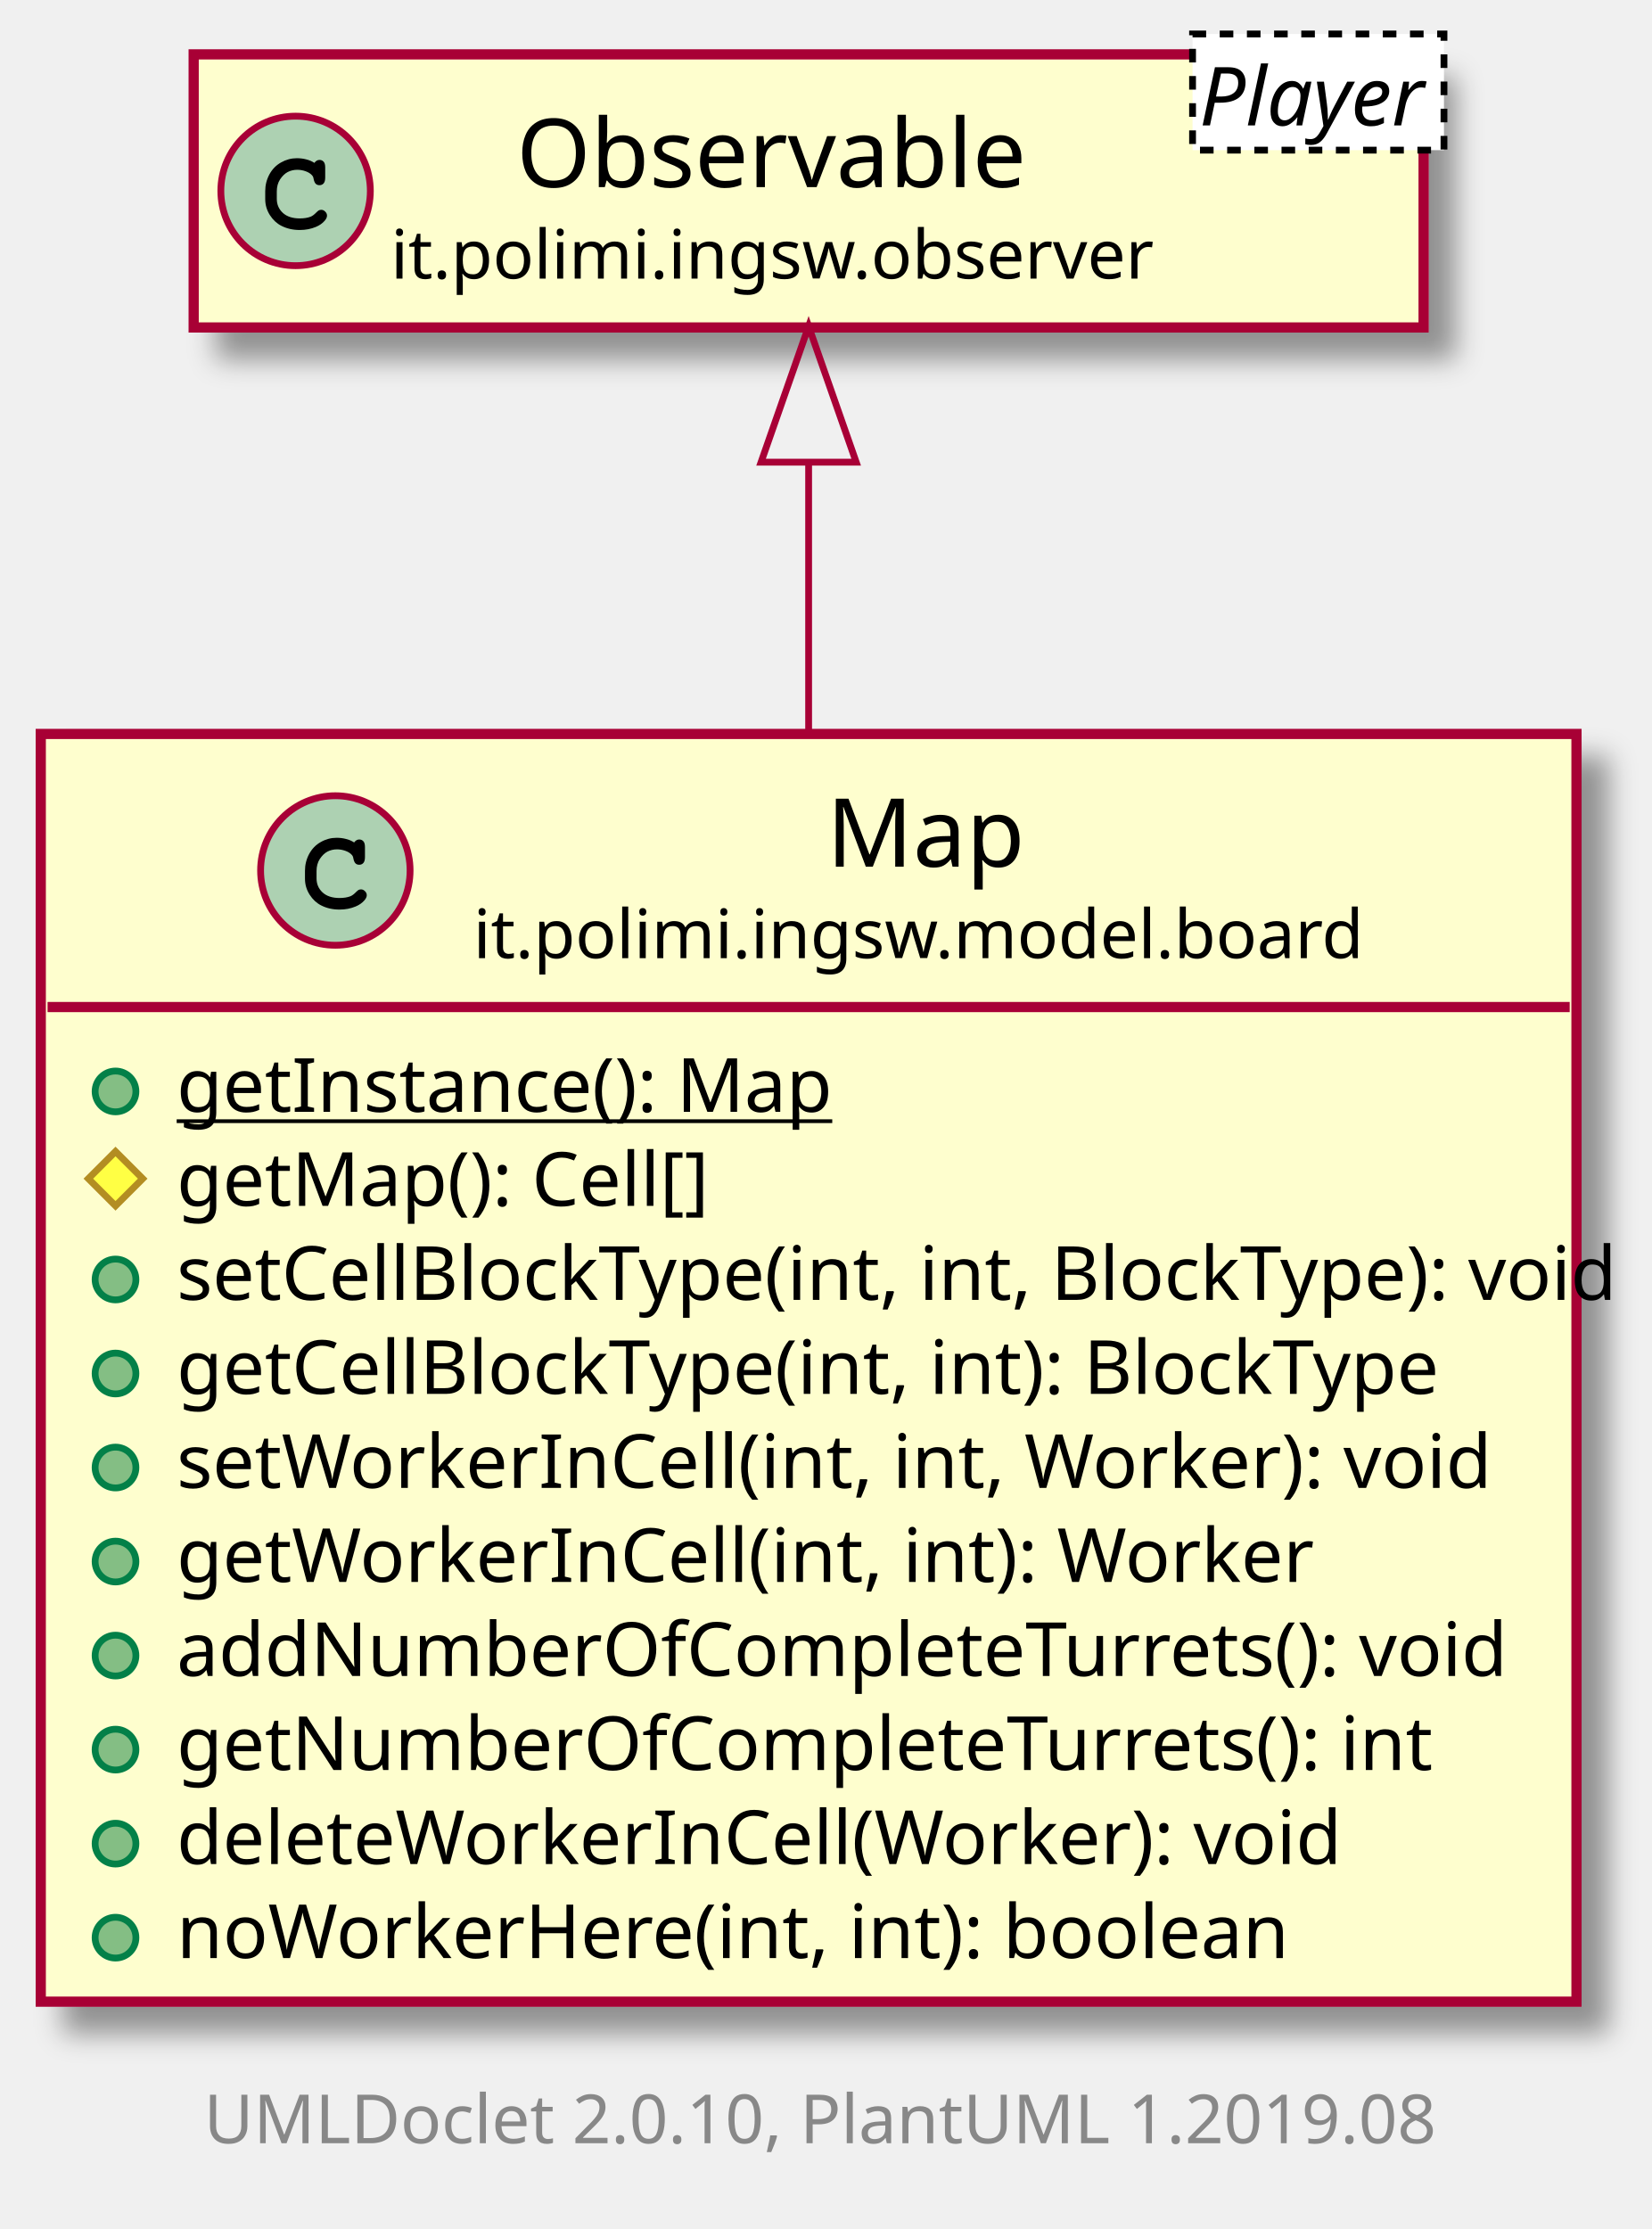
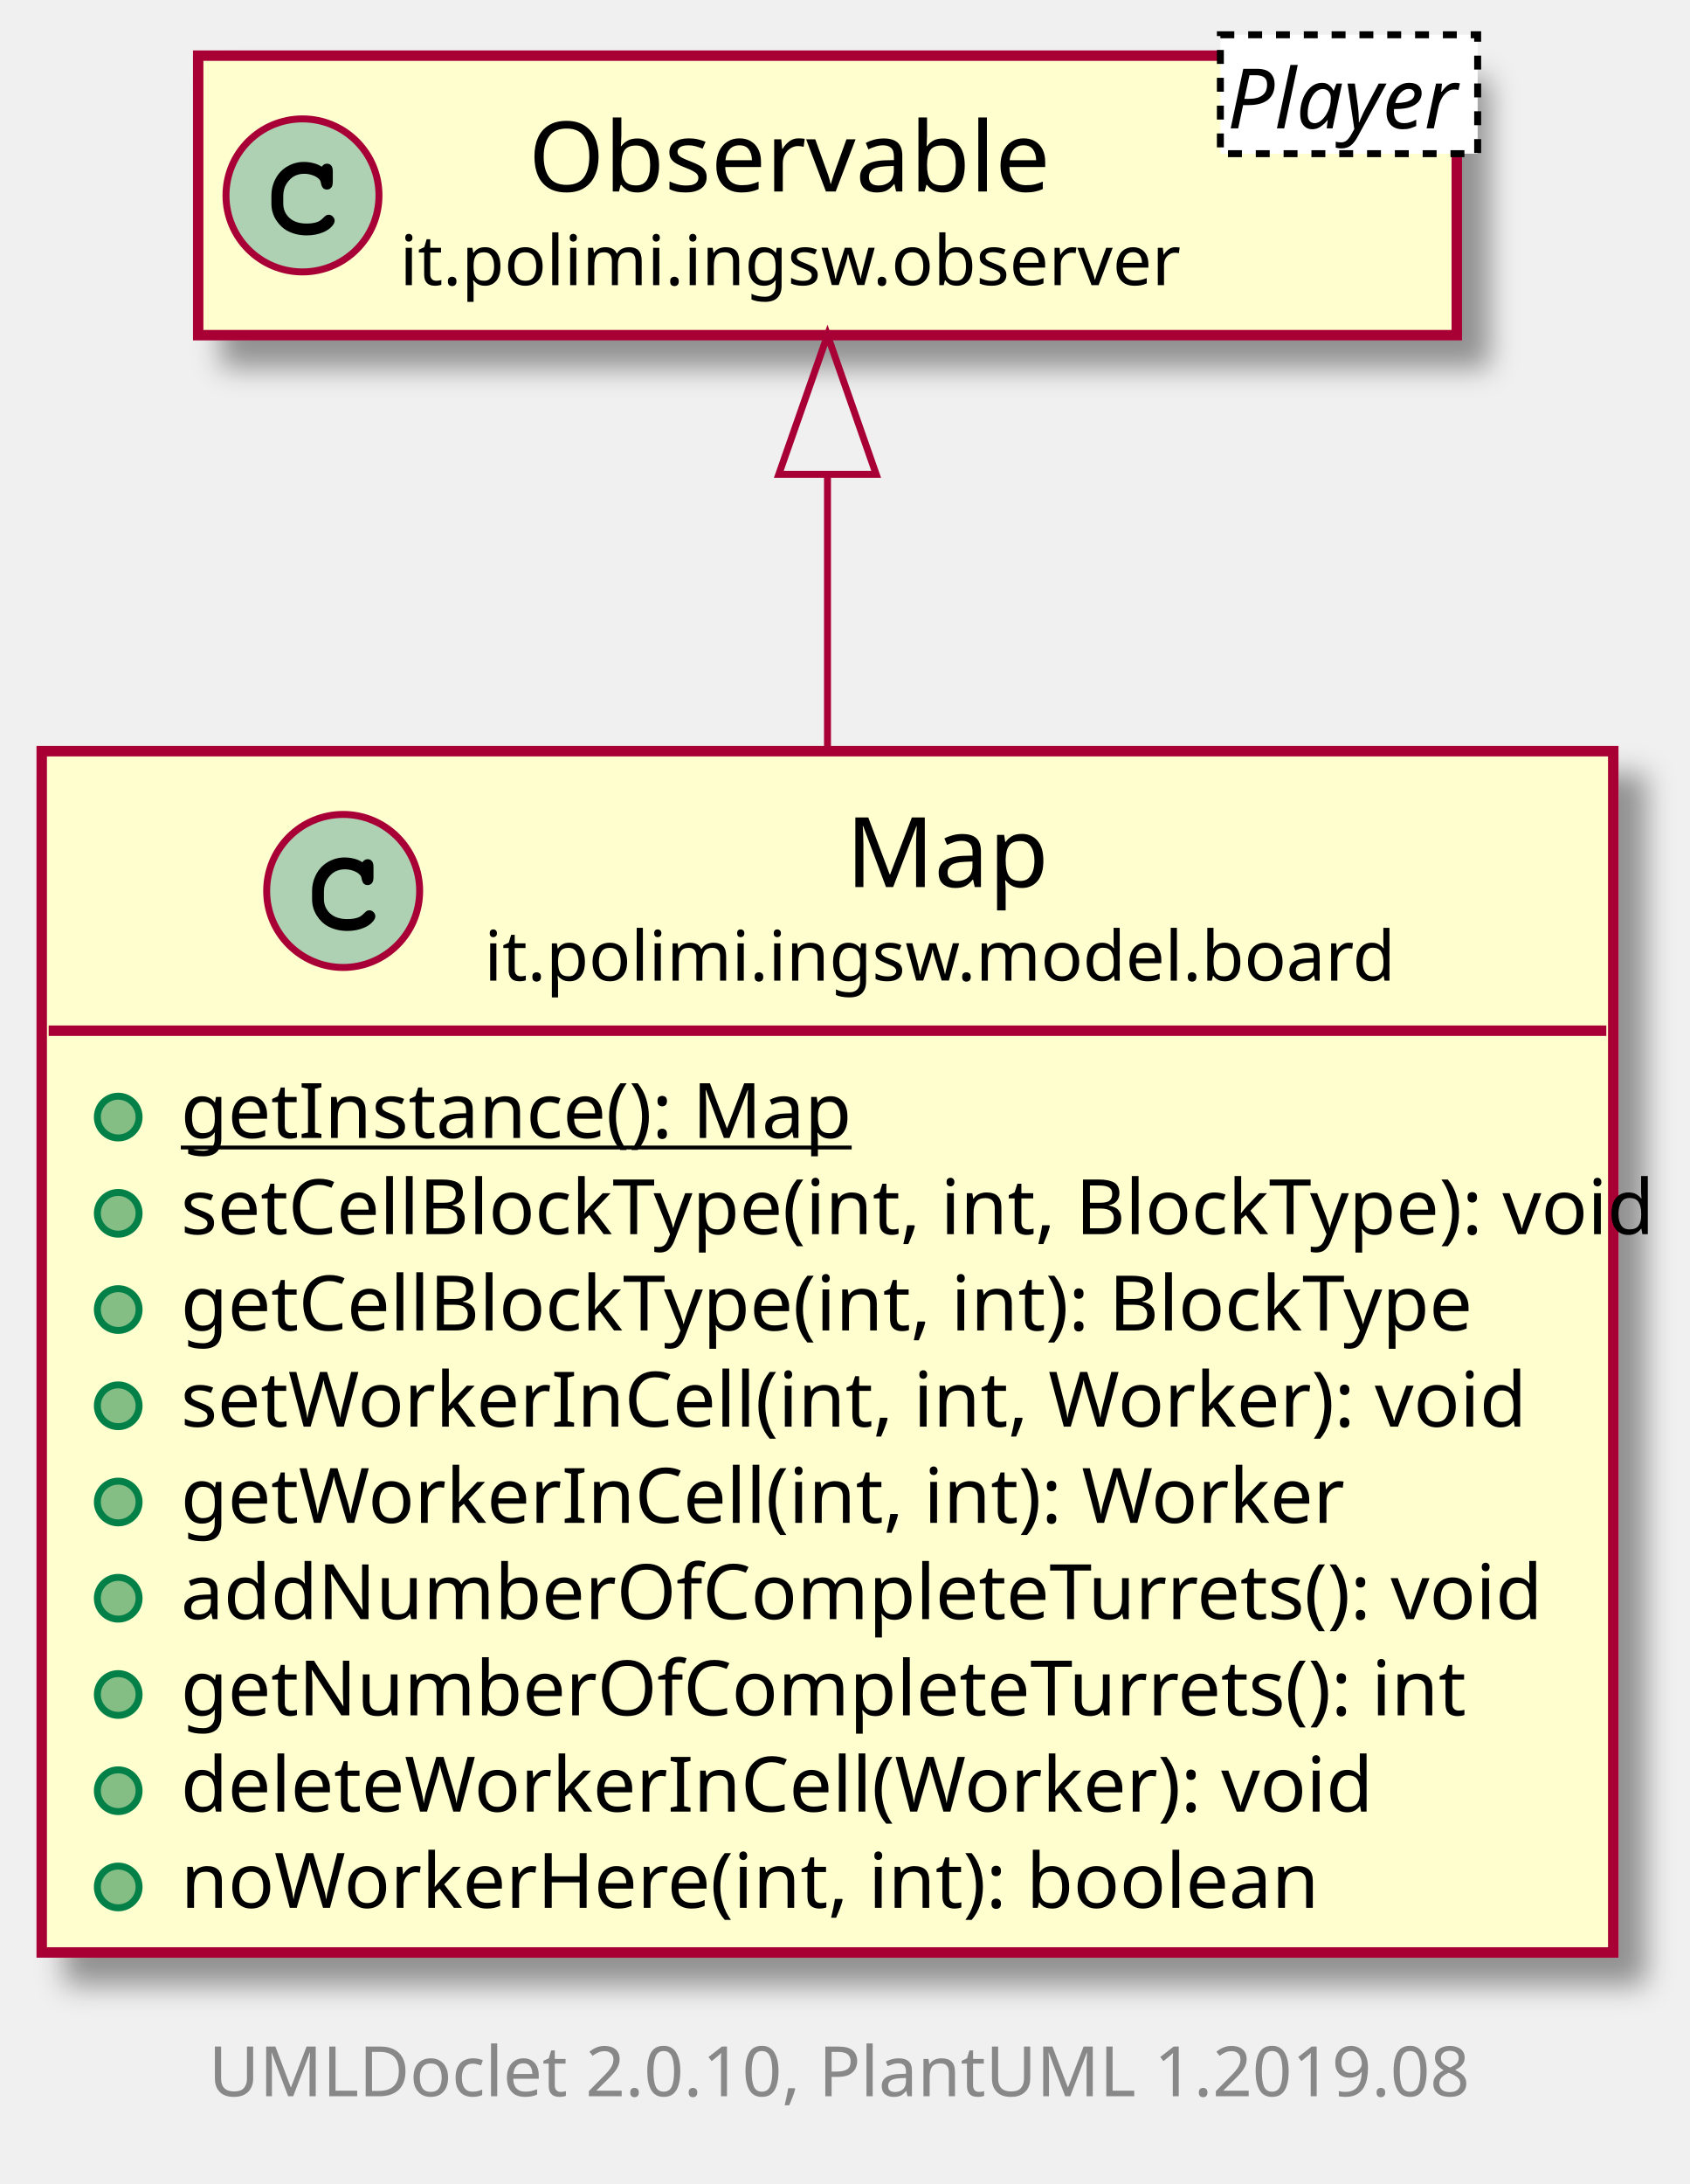
- <svg xmlns="http://www.w3.org/2000/svg" xmlns:xlink="http://www.w3.org/1999/xlink" contentScriptType="application/ecmascript" contentStyleType="text/css" height="328px" preserveAspectRatio="none" style="width:243px;height:328px;" version="1.1" viewBox="0 0 243 328" width="243px" zoomAndPan="magnify">
+ <svg xmlns="http://www.w3.org/2000/svg" xmlns:xlink="http://www.w3.org/1999/xlink" contentScriptType="application/ecmascript" contentStyleType="text/css" height="314px" preserveAspectRatio="none" style="width:243px;height:314px;" version="1.1" viewBox="0 0 243 314" width="243px" zoomAndPan="magnify">
  <defs>
-     <filter height="300%" id="fbwuggsp6bgeu" width="300%" x="-1" y="-1">
+     <filter height="300%" id="flu6kvkuiezyj" width="300%" x="-1" y="-1">
      <feGaussianBlur result="blurOut" stdDeviation="2.0" />
      <feColorMatrix in="blurOut" result="blurOut2" type="matrix" values="0 0 0 0 0 0 0 0 0 0 0 0 0 0 0 0 0 0 .4 0" />
      <feOffset dx="4.0" dy="4.0" in="blurOut2" result="blurOut3" />
      <feBlend in="SourceGraphic" in2="blurOut3" mode="normal" />
    </filter>
  </defs>
  <g>
    <a href="Map.html" target="_top" xlink:actuate="onRequest" xlink:show="new" xlink:title="Map.html" xlink:type="simple">
-       <rect fill="#FEFECE" filter="url(#fbwuggsp6bgeu)" height="186.547" id="it.polimi.ingsw.model.board.Map" style="stroke: #A80036; stroke-width: 1.5;" width="226" x="6" y="108" />
+       <rect fill="#FEFECE" filter="url(#flu6kvkuiezyj)" height="172.711" id="it.polimi.ingsw.model.board.Map" style="stroke: #A80036; stroke-width: 1.5;" width="226" x="6" y="108" />
      <ellipse cx="49.35" cy="128.094" fill="#ADD1B2" rx="11" ry="11" style="stroke: #A80036; stroke-width: 1.0;" />
      <path d="M52.116,123.969 Q52.272,123.75 52.459,123.641 Q52.647,123.531 52.866,123.531 Q53.241,123.531 53.475,123.797 Q53.709,124.047 53.709,124.656 L53.709,126.109 Q53.709,126.719 53.475,126.984 Q53.241,127.25 52.866,127.25 Q52.522,127.25 52.319,127.047 Q52.116,126.859 52.006,126.344 Q51.959,125.984 51.772,125.797 Q51.444,125.422 50.834,125.203 Q50.225,124.984 49.6,124.984 Q48.834,124.984 48.194,125.312 Q47.569,125.641 47.069,126.391 Q46.584,127.141 46.584,128.172 L46.584,129.266 Q46.584,130.5 47.475,131.328 Q48.366,132.141 49.959,132.141 Q50.897,132.141 51.553,131.891 Q51.944,131.734 52.366,131.297 Q52.631,131.031 52.772,130.953 Q52.928,130.875 53.131,130.875 Q53.459,130.875 53.709,131.141 Q53.975,131.391 53.975,131.734 Q53.975,132.078 53.631,132.484 Q53.131,133.062 52.334,133.391 Q51.256,133.844 49.959,133.844 Q48.444,133.844 47.241,133.219 Q46.256,132.719 45.569,131.656 Q44.881,130.578 44.881,129.297 L44.881,128.141 Q44.881,126.812 45.491,125.672 Q46.116,124.516 47.209,123.906 Q48.303,123.281 49.538,123.281 Q50.272,123.281 50.913,123.453 Q51.569,123.609 52.116,123.969 Z " />
      <text fill="#000000" font-family="sans-serif" font-size="14" lengthAdjust="spacingAndGlyphs" textLength="27" x="121.65" y="127.533">Map</text>
      <text fill="#000000" font-family="sans-serif" font-size="10" lengthAdjust="spacingAndGlyphs" textLength="131" x="69.65" y="140.99">it.polimi.ingsw.model.board</text>
      <line style="stroke: #A80036; stroke-width: 1.5;" x1="7" x2="231" y1="148.188" y2="148.188" />
      <ellipse cx="17" cy="160.606" fill="#84BE84" rx="3" ry="3" style="stroke: #038048; stroke-width: 1.0;" />
      <text fill="#000000" font-family="sans-serif" font-size="11" lengthAdjust="spacingAndGlyphs" text-decoration="underline" textLength="90" x="26" y="163.606">getInstance(): Map</text>
-       <polygon fill="#FFFF44" points="17,169.441,21,173.441,17,177.441,13,173.441" style="stroke: #B38D22; stroke-width: 1.0;" />
-       <text fill="#000000" font-family="sans-serif" font-size="11" lengthAdjust="spacingAndGlyphs" textLength="72" x="26" y="177.442">getMap(): Cell[]</text>
+       <ellipse cx="17" cy="174.441" fill="#84BE84" rx="3" ry="3" style="stroke: #038048; stroke-width: 1.0;" />
+       <text fill="#000000" font-family="sans-serif" font-size="11" lengthAdjust="spacingAndGlyphs" textLength="200" x="26" y="177.442">setCellBlockType(int, int, BlockType): void</text>
      <ellipse cx="17" cy="188.277" fill="#84BE84" rx="3" ry="3" style="stroke: #038048; stroke-width: 1.0;" />
-       <text fill="#000000" font-family="sans-serif" font-size="11" lengthAdjust="spacingAndGlyphs" textLength="200" x="26" y="191.278">setCellBlockType(int, int, BlockType): void</text>
+       <text fill="#000000" font-family="sans-serif" font-size="11" lengthAdjust="spacingAndGlyphs" textLength="174" x="26" y="191.278">getCellBlockType(int, int): BlockType</text>
      <ellipse cx="17" cy="202.113" fill="#84BE84" rx="3" ry="3" style="stroke: #038048; stroke-width: 1.0;" />
-       <text fill="#000000" font-family="sans-serif" font-size="11" lengthAdjust="spacingAndGlyphs" textLength="174" x="26" y="205.114">getCellBlockType(int, int): BlockType</text>
+       <text fill="#000000" font-family="sans-serif" font-size="11" lengthAdjust="spacingAndGlyphs" textLength="178" x="26" y="205.114">setWorkerInCell(int, int, Worker): void</text>
      <ellipse cx="17" cy="215.949" fill="#84BE84" rx="3" ry="3" style="stroke: #038048; stroke-width: 1.0;" />
-       <text fill="#000000" font-family="sans-serif" font-size="11" lengthAdjust="spacingAndGlyphs" textLength="178" x="26" y="218.95">setWorkerInCell(int, int, Worker): void</text>
+       <text fill="#000000" font-family="sans-serif" font-size="11" lengthAdjust="spacingAndGlyphs" textLength="152" x="26" y="218.95">getWorkerInCell(int, int): Worker</text>
      <ellipse cx="17" cy="229.785" fill="#84BE84" rx="3" ry="3" style="stroke: #038048; stroke-width: 1.0;" />
-       <text fill="#000000" font-family="sans-serif" font-size="11" lengthAdjust="spacingAndGlyphs" textLength="152" x="26" y="232.786">getWorkerInCell(int, int): Worker</text>
+       <text fill="#000000" font-family="sans-serif" font-size="11" lengthAdjust="spacingAndGlyphs" textLength="180" x="26" y="232.786">addNumberOfCompleteTurrets(): void</text>
      <ellipse cx="17" cy="243.621" fill="#84BE84" rx="3" ry="3" style="stroke: #038048; stroke-width: 1.0;" />
-       <text fill="#000000" font-family="sans-serif" font-size="11" lengthAdjust="spacingAndGlyphs" textLength="180" x="26" y="246.622">addNumberOfCompleteTurrets(): void</text>
+       <text fill="#000000" font-family="sans-serif" font-size="11" lengthAdjust="spacingAndGlyphs" textLength="168" x="26" y="246.622">getNumberOfCompleteTurrets(): int</text>
      <ellipse cx="17" cy="257.457" fill="#84BE84" rx="3" ry="3" style="stroke: #038048; stroke-width: 1.0;" />
-       <text fill="#000000" font-family="sans-serif" font-size="11" lengthAdjust="spacingAndGlyphs" textLength="168" x="26" y="260.458">getNumberOfCompleteTurrets(): int</text>
+       <text fill="#000000" font-family="sans-serif" font-size="11" lengthAdjust="spacingAndGlyphs" textLength="158" x="26" y="260.458">deleteWorkerInCell(Worker): void</text>
      <ellipse cx="17" cy="271.293" fill="#84BE84" rx="3" ry="3" style="stroke: #038048; stroke-width: 1.0;" />
-       <text fill="#000000" font-family="sans-serif" font-size="11" lengthAdjust="spacingAndGlyphs" textLength="158" x="26" y="274.294">deleteWorkerInCell(Worker): void</text>
-       <ellipse cx="17" cy="285.129" fill="#84BE84" rx="3" ry="3" style="stroke: #038048; stroke-width: 1.0;" />
-       <text fill="#000000" font-family="sans-serif" font-size="11" lengthAdjust="spacingAndGlyphs" textLength="150" x="26" y="288.13">noWorkerHere(int, int): boolean</text>
+       <text fill="#000000" font-family="sans-serif" font-size="11" lengthAdjust="spacingAndGlyphs" textLength="150" x="26" y="274.294">noWorkerHere(int, int): boolean</text>
    </a>
    <a href="../../observer/Observable.html" target="_top" xlink:actuate="onRequest" xlink:show="new" xlink:title="../../observer/Observable.html" xlink:type="simple">
-       <rect fill="#FEFECE" filter="url(#fbwuggsp6bgeu)" height="40.188" id="it.polimi.ingsw.observer.Observable" style="stroke: #A80036; stroke-width: 1.5;" width="181" x="28.5" y="8" />
+       <rect fill="#FEFECE" filter="url(#flu6kvkuiezyj)" height="40.188" id="it.polimi.ingsw.observer.Observable" style="stroke: #A80036; stroke-width: 1.5;" width="181" x="28.5" y="8" />
      <ellipse cx="43.5" cy="28.094" fill="#ADD1B2" rx="11" ry="11" style="stroke: #A80036; stroke-width: 1.0;" />
      <path d="M46.266,23.969 Q46.422,23.75 46.609,23.641 Q46.797,23.531 47.016,23.531 Q47.391,23.531 47.625,23.797 Q47.859,24.047 47.859,24.656 L47.859,26.109 Q47.859,26.719 47.625,26.984 Q47.391,27.25 47.016,27.25 Q46.672,27.25 46.469,27.047 Q46.266,26.859 46.156,26.344 Q46.109,25.984 45.922,25.797 Q45.594,25.422 44.984,25.203 Q44.375,24.984 43.75,24.984 Q42.984,24.984 42.344,25.312 Q41.719,25.641 41.219,26.391 Q40.734,27.141 40.734,28.172 L40.734,29.266 Q40.734,30.5 41.625,31.328 Q42.516,32.141 44.109,32.141 Q45.047,32.141 45.703,31.891 Q46.094,31.734 46.516,31.297 Q46.781,31.031 46.922,30.953 Q47.078,30.875 47.281,30.875 Q47.609,30.875 47.859,31.141 Q48.125,31.391 48.125,31.734 Q48.125,32.078 47.781,32.484 Q47.281,33.062 46.484,33.391 Q45.406,33.844 44.109,33.844 Q42.594,33.844 41.391,33.219 Q40.406,32.719 39.719,31.656 Q39.031,30.578 39.031,29.297 L39.031,28.141 Q39.031,26.812 39.641,25.672 Q40.266,24.516 41.359,23.906 Q42.453,23.281 43.688,23.281 Q44.422,23.281 45.062,23.453 Q45.719,23.609 46.266,23.969 Z " />
      <text fill="#000000" font-family="sans-serif" font-size="14" lengthAdjust="spacingAndGlyphs" textLength="73" x="76" y="27.533">Observable</text>
      <text fill="#000000" font-family="sans-serif" font-size="10" lengthAdjust="spacingAndGlyphs" textLength="110" x="57.5" y="40.99">it.polimi.ingsw.observer</text>
      <rect fill="#FFFFFF" height="17.094" style="stroke: #000000; stroke-width: 1.0; stroke-dasharray: 2.0,2.0;" width="37" x="175.5" y="5" />
      <text fill="#000000" font-family="sans-serif" font-size="12" font-style="italic" lengthAdjust="spacingAndGlyphs" textLength="35" x="176.5" y="18.457">Player</text>
    </a>
-     <path d="M119,68.465 C119,80.398 119,94.038 119,107.919 " fill="none" id="it.polimi.ingsw.observer.Observable-it.polimi.ingsw.model.board.Map" style="stroke: #A80036; stroke-width: 1.0;" />
-     <polygon fill="none" points="112,68.009,119,48.009,126,68.009,112,68.009" style="stroke: #A80036; stroke-width: 1.0;" />
-     <text fill="#888888" font-family="sans-serif" font-size="10" lengthAdjust="spacingAndGlyphs" textLength="190" x="30" y="315.381">UMLDoclet 2.0.10, PlantUML 1.2019.08</text>
+     <path d="M119,68.249 C119,80.292 119,94.047 119,107.928 " fill="none" id="it.polimi.ingsw.observer.Observable-it.polimi.ingsw.model.board.Map" style="stroke: #A80036; stroke-width: 1.0;" />
+     <polygon fill="none" points="112,68.192,119,48.192,126,68.192,112,68.192" style="stroke: #A80036; stroke-width: 1.0;" />
+     <text fill="#888888" font-family="sans-serif" font-size="10" lengthAdjust="spacingAndGlyphs" textLength="190" x="30" y="301.381">UMLDoclet 2.0.10, PlantUML 1.2019.08</text>
  </g>
</svg>
